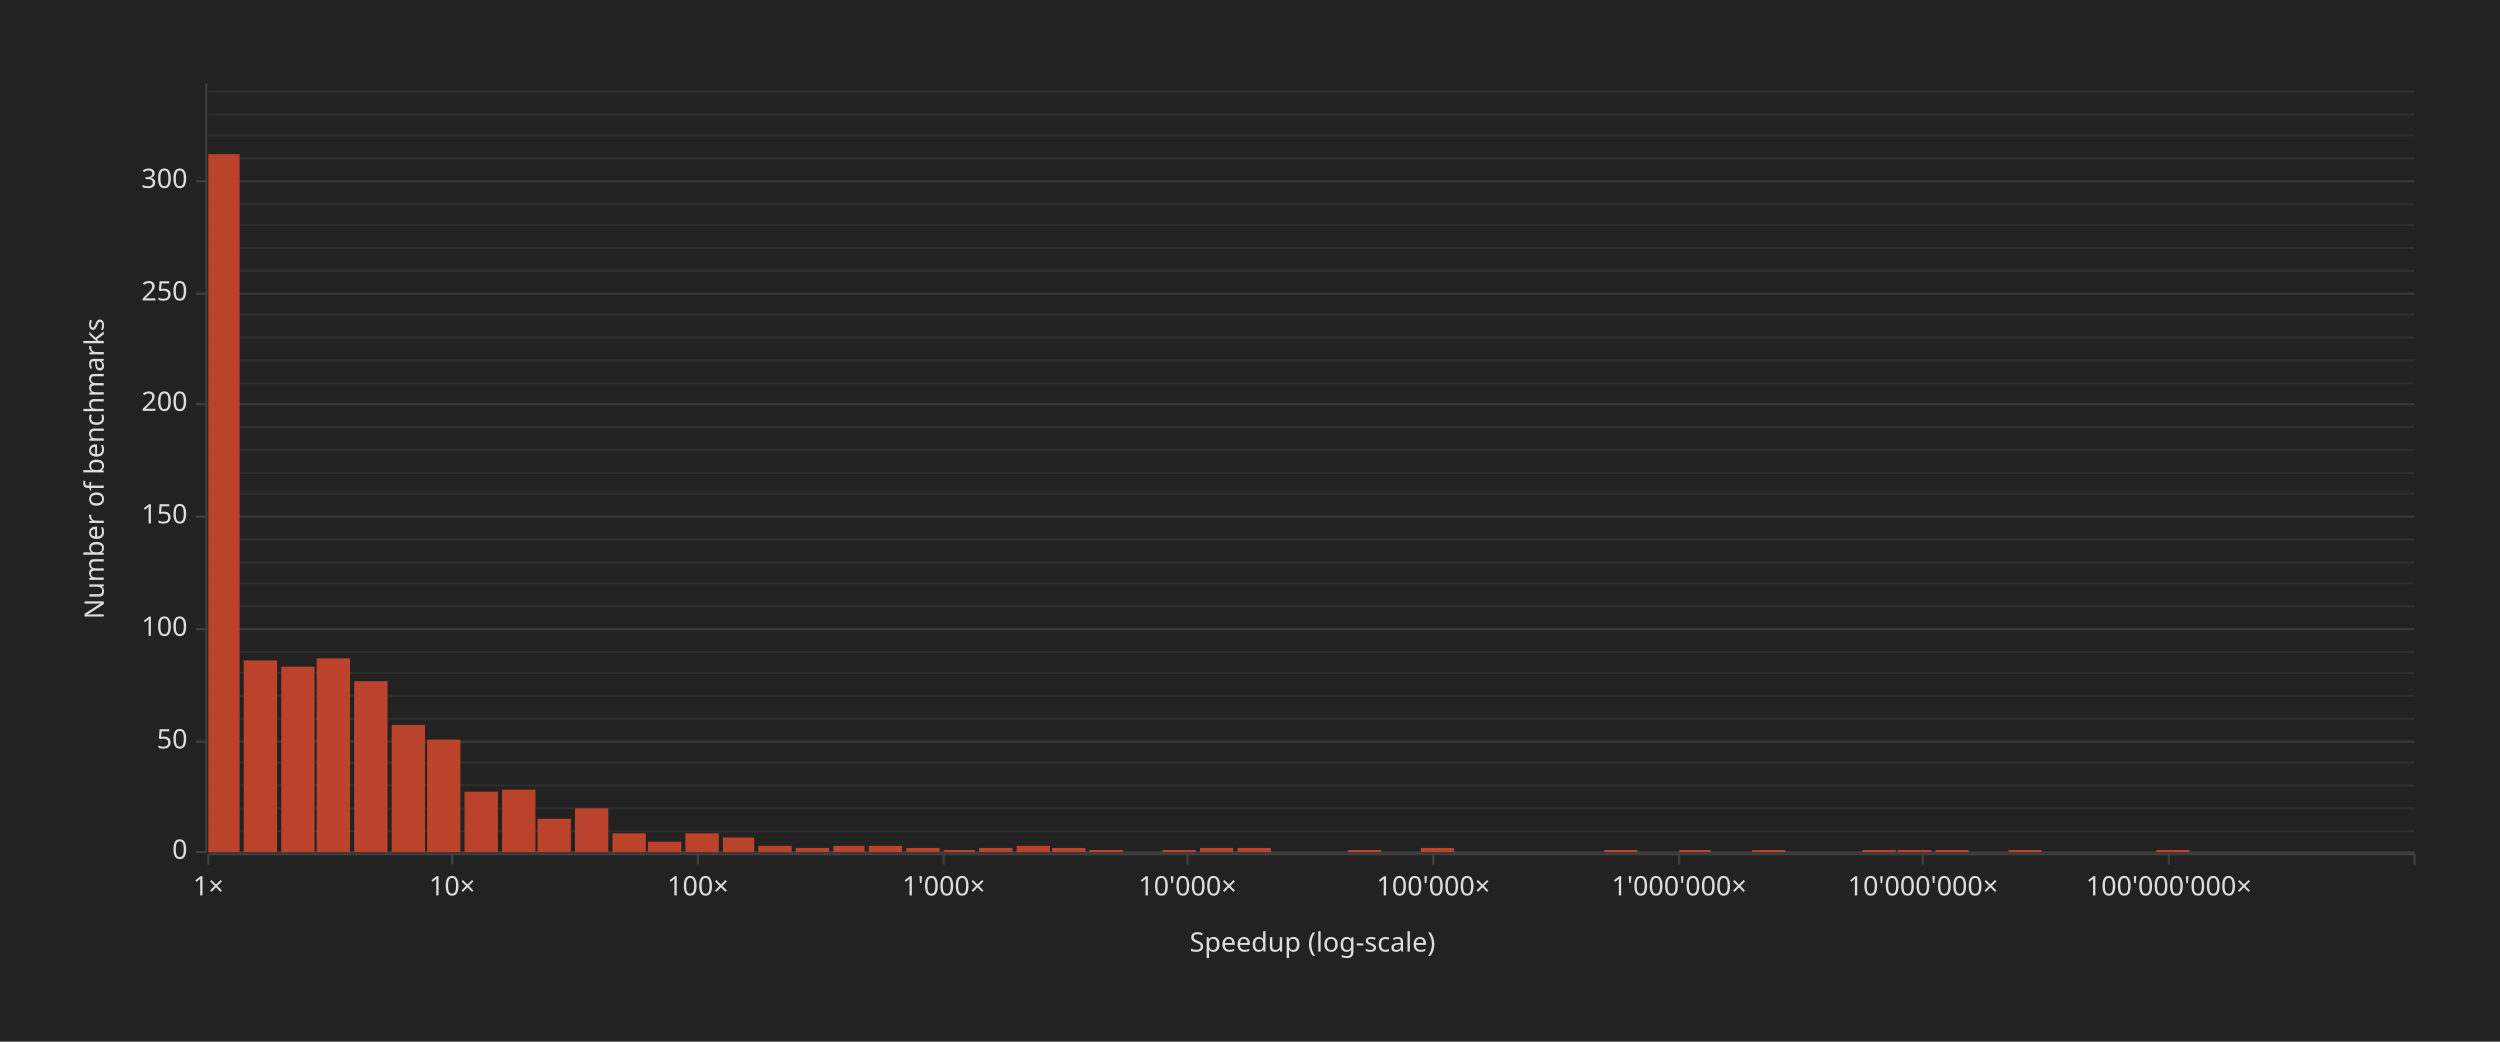
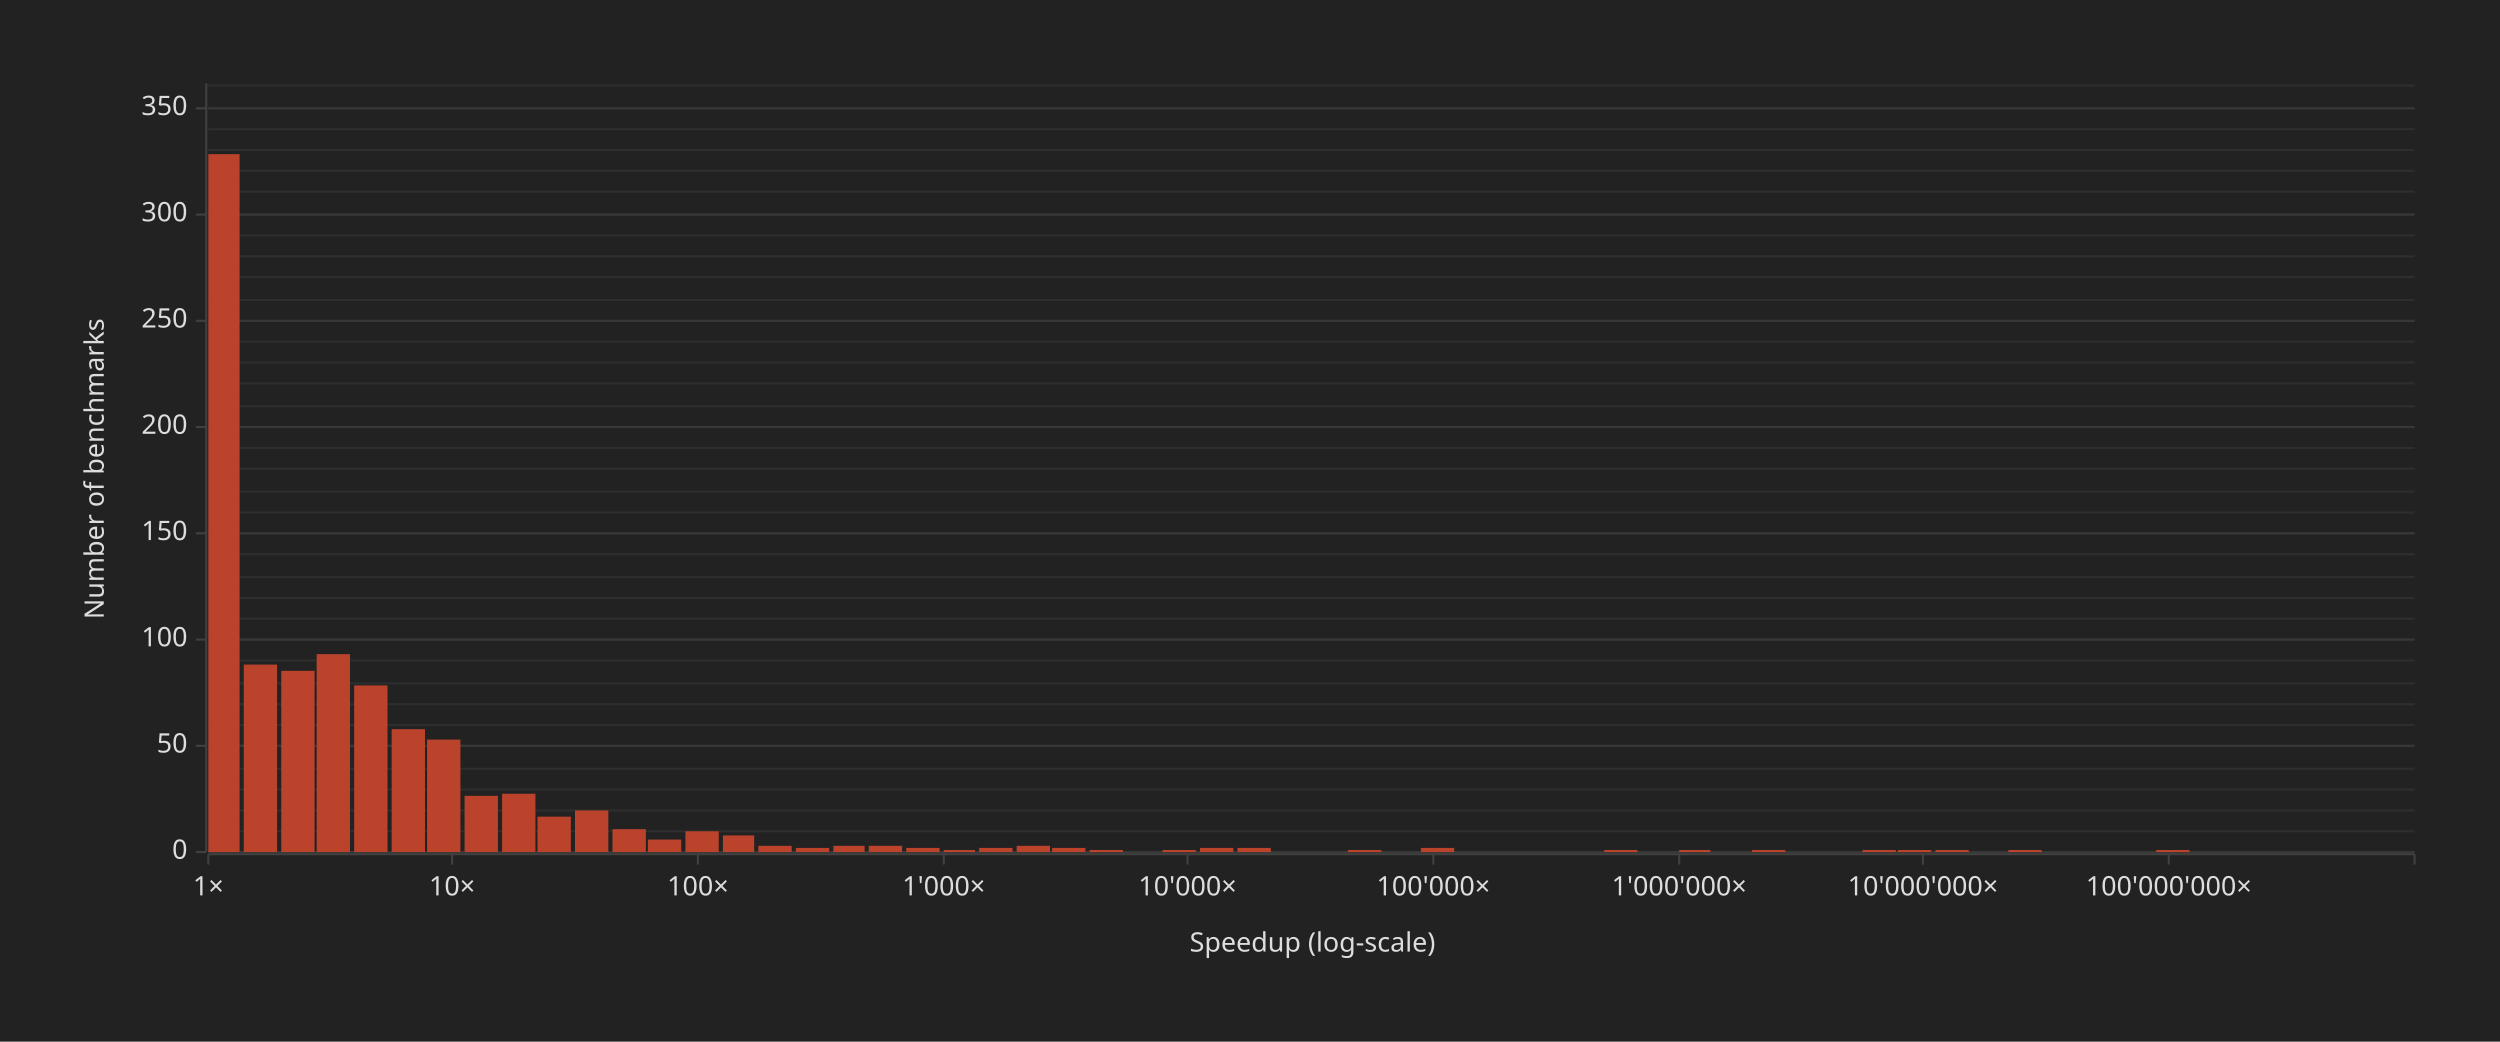
<svg xmlns="http://www.w3.org/2000/svg" width="1200" height="500" viewBox="0 0 1200 500">
  <rect x="0" y="0" width="1200" height="500" opacity="1" fill="#222222" stroke="none" />
  <line opacity="0.4" stroke="#404040" stroke-width="1" x1="100" y1="409" x2="1159" y2="409" />
  <line opacity="0.4" stroke="#404040" stroke-width="1" x1="100" y1="399" x2="1159" y2="399" />
-   <line opacity="0.4" stroke="#404040" stroke-width="1" x1="100" y1="388" x2="1159" y2="388" />
-   <line opacity="0.4" stroke="#404040" stroke-width="1" x1="100" y1="377" x2="1159" y2="377" />
-   <line opacity="0.4" stroke="#404040" stroke-width="1" x1="100" y1="366" x2="1159" y2="366" />
-   <line opacity="0.4" stroke="#404040" stroke-width="1" x1="100" y1="356" x2="1159" y2="356" />
-   <line opacity="0.4" stroke="#404040" stroke-width="1" x1="100" y1="345" x2="1159" y2="345" />
-   <line opacity="0.4" stroke="#404040" stroke-width="1" x1="100" y1="334" x2="1159" y2="334" />
-   <line opacity="0.4" stroke="#404040" stroke-width="1" x1="100" y1="323" x2="1159" y2="323" />
-   <line opacity="0.4" stroke="#404040" stroke-width="1" x1="100" y1="313" x2="1159" y2="313" />
-   <line opacity="0.4" stroke="#404040" stroke-width="1" x1="100" y1="302" x2="1159" y2="302" />
-   <line opacity="0.4" stroke="#404040" stroke-width="1" x1="100" y1="291" x2="1159" y2="291" />
-   <line opacity="0.4" stroke="#404040" stroke-width="1" x1="100" y1="280" x2="1159" y2="280" />
-   <line opacity="0.4" stroke="#404040" stroke-width="1" x1="100" y1="270" x2="1159" y2="270" />
-   <line opacity="0.4" stroke="#404040" stroke-width="1" x1="100" y1="259" x2="1159" y2="259" />
-   <line opacity="0.4" stroke="#404040" stroke-width="1" x1="100" y1="248" x2="1159" y2="248" />
-   <line opacity="0.4" stroke="#404040" stroke-width="1" x1="100" y1="237" x2="1159" y2="237" />
-   <line opacity="0.4" stroke="#404040" stroke-width="1" x1="100" y1="227" x2="1159" y2="227" />
-   <line opacity="0.4" stroke="#404040" stroke-width="1" x1="100" y1="216" x2="1159" y2="216" />
+   <line opacity="0.4" stroke="#404040" stroke-width="1" x1="100" y1="389" x2="1159" y2="389" />
+   <line opacity="0.4" stroke="#404040" stroke-width="1" x1="100" y1="379" x2="1159" y2="379" />
+   <line opacity="0.4" stroke="#404040" stroke-width="1" x1="100" y1="369" x2="1159" y2="369" />
+   <line opacity="0.4" stroke="#404040" stroke-width="1" x1="100" y1="358" x2="1159" y2="358" />
+   <line opacity="0.4" stroke="#404040" stroke-width="1" x1="100" y1="348" x2="1159" y2="348" />
+   <line opacity="0.4" stroke="#404040" stroke-width="1" x1="100" y1="338" x2="1159" y2="338" />
+   <line opacity="0.4" stroke="#404040" stroke-width="1" x1="100" y1="328" x2="1159" y2="328" />
+   <line opacity="0.4" stroke="#404040" stroke-width="1" x1="100" y1="317" x2="1159" y2="317" />
+   <line opacity="0.4" stroke="#404040" stroke-width="1" x1="100" y1="307" x2="1159" y2="307" />
+   <line opacity="0.4" stroke="#404040" stroke-width="1" x1="100" y1="297" x2="1159" y2="297" />
+   <line opacity="0.4" stroke="#404040" stroke-width="1" x1="100" y1="287" x2="1159" y2="287" />
+   <line opacity="0.4" stroke="#404040" stroke-width="1" x1="100" y1="277" x2="1159" y2="277" />
+   <line opacity="0.4" stroke="#404040" stroke-width="1" x1="100" y1="266" x2="1159" y2="266" />
+   <line opacity="0.4" stroke="#404040" stroke-width="1" x1="100" y1="256" x2="1159" y2="256" />
+   <line opacity="0.4" stroke="#404040" stroke-width="1" x1="100" y1="246" x2="1159" y2="246" />
+   <line opacity="0.4" stroke="#404040" stroke-width="1" x1="100" y1="236" x2="1159" y2="236" />
+   <line opacity="0.4" stroke="#404040" stroke-width="1" x1="100" y1="225" x2="1159" y2="225" />
+   <line opacity="0.4" stroke="#404040" stroke-width="1" x1="100" y1="215" x2="1159" y2="215" />
  <line opacity="0.4" stroke="#404040" stroke-width="1" x1="100" y1="205" x2="1159" y2="205" />
-   <line opacity="0.4" stroke="#404040" stroke-width="1" x1="100" y1="194" x2="1159" y2="194" />
+   <line opacity="0.4" stroke="#404040" stroke-width="1" x1="100" y1="195" x2="1159" y2="195" />
  <line opacity="0.4" stroke="#404040" stroke-width="1" x1="100" y1="184" x2="1159" y2="184" />
-   <line opacity="0.4" stroke="#404040" stroke-width="1" x1="100" y1="173" x2="1159" y2="173" />
-   <line opacity="0.4" stroke="#404040" stroke-width="1" x1="100" y1="162" x2="1159" y2="162" />
-   <line opacity="0.4" stroke="#404040" stroke-width="1" x1="100" y1="151" x2="1159" y2="151" />
-   <line opacity="0.4" stroke="#404040" stroke-width="1" x1="100" y1="141" x2="1159" y2="141" />
-   <line opacity="0.4" stroke="#404040" stroke-width="1" x1="100" y1="130" x2="1159" y2="130" />
-   <line opacity="0.4" stroke="#404040" stroke-width="1" x1="100" y1="119" x2="1159" y2="119" />
-   <line opacity="0.4" stroke="#404040" stroke-width="1" x1="100" y1="108" x2="1159" y2="108" />
-   <line opacity="0.4" stroke="#404040" stroke-width="1" x1="100" y1="98" x2="1159" y2="98" />
-   <line opacity="0.4" stroke="#404040" stroke-width="1" x1="100" y1="87" x2="1159" y2="87" />
-   <line opacity="0.4" stroke="#404040" stroke-width="1" x1="100" y1="76" x2="1159" y2="76" />
-   <line opacity="0.4" stroke="#404040" stroke-width="1" x1="100" y1="65" x2="1159" y2="65" />
-   <line opacity="0.4" stroke="#404040" stroke-width="1" x1="100" y1="55" x2="1159" y2="55" />
-   <line opacity="0.4" stroke="#404040" stroke-width="1" x1="100" y1="44" x2="1159" y2="44" />
+   <line opacity="0.4" stroke="#404040" stroke-width="1" x1="100" y1="174" x2="1159" y2="174" />
+   <line opacity="0.4" stroke="#404040" stroke-width="1" x1="100" y1="164" x2="1159" y2="164" />
+   <line opacity="0.4" stroke="#404040" stroke-width="1" x1="100" y1="154" x2="1159" y2="154" />
+   <line opacity="0.4" stroke="#404040" stroke-width="1" x1="100" y1="144" x2="1159" y2="144" />
+   <line opacity="0.4" stroke="#404040" stroke-width="1" x1="100" y1="133" x2="1159" y2="133" />
+   <line opacity="0.4" stroke="#404040" stroke-width="1" x1="100" y1="123" x2="1159" y2="123" />
+   <line opacity="0.4" stroke="#404040" stroke-width="1" x1="100" y1="113" x2="1159" y2="113" />
+   <line opacity="0.4" stroke="#404040" stroke-width="1" x1="100" y1="103" x2="1159" y2="103" />
+   <line opacity="0.4" stroke="#404040" stroke-width="1" x1="100" y1="92" x2="1159" y2="92" />
+   <line opacity="0.4" stroke="#404040" stroke-width="1" x1="100" y1="82" x2="1159" y2="82" />
+   <line opacity="0.4" stroke="#404040" stroke-width="1" x1="100" y1="72" x2="1159" y2="72" />
+   <line opacity="0.4" stroke="#404040" stroke-width="1" x1="100" y1="62" x2="1159" y2="62" />
+   <line opacity="0.4" stroke="#404040" stroke-width="1" x1="100" y1="52" x2="1159" y2="52" />
+   <line opacity="0.4" stroke="#404040" stroke-width="1" x1="100" y1="41" x2="1159" y2="41" />
  <text x="40" y="225" dy="0.76em" text-anchor="middle" font-family="FiraCode" font-size="12.903" opacity="1" fill="#DDDDDD" transform="rotate(270, 40, 225)">
Number of benchmarks
</text>
  <text x="630" y="460" dy="-0.5ex" text-anchor="middle" font-family="FiraCode" font-size="12.903" opacity="1" fill="#DDDDDD">
Speedup (log-scale)
</text>
  <line opacity="0.6" stroke="#404040" stroke-width="1" x1="100" y1="409" x2="1159" y2="409" />
-   <line opacity="0.6" stroke="#404040" stroke-width="1" x1="100" y1="356" x2="1159" y2="356" />
-   <line opacity="0.6" stroke="#404040" stroke-width="1" x1="100" y1="302" x2="1159" y2="302" />
-   <line opacity="0.6" stroke="#404040" stroke-width="1" x1="100" y1="248" x2="1159" y2="248" />
-   <line opacity="0.6" stroke="#404040" stroke-width="1" x1="100" y1="194" x2="1159" y2="194" />
-   <line opacity="0.6" stroke="#404040" stroke-width="1" x1="100" y1="141" x2="1159" y2="141" />
-   <line opacity="0.6" stroke="#404040" stroke-width="1" x1="100" y1="87" x2="1159" y2="87" />
+   <line opacity="0.6" stroke="#404040" stroke-width="1" x1="100" y1="358" x2="1159" y2="358" />
+   <line opacity="0.6" stroke="#404040" stroke-width="1" x1="100" y1="307" x2="1159" y2="307" />
+   <line opacity="0.6" stroke="#404040" stroke-width="1" x1="100" y1="256" x2="1159" y2="256" />
+   <line opacity="0.6" stroke="#404040" stroke-width="1" x1="100" y1="205" x2="1159" y2="205" />
+   <line opacity="0.6" stroke="#404040" stroke-width="1" x1="100" y1="154" x2="1159" y2="154" />
+   <line opacity="0.6" stroke="#404040" stroke-width="1" x1="100" y1="103" x2="1159" y2="103" />
+   <line opacity="0.6" stroke="#404040" stroke-width="1" x1="100" y1="52" x2="1159" y2="52" />
  <polyline fill="none" opacity="1" stroke="#404040" stroke-width="1" points="99,40 99,409 " />
  <text x="90" y="409" dy="0.5ex" text-anchor="end" font-family="FiraCode" font-size="12.903" opacity="1" fill="#DDDDDD">
0
</text>
  <polyline fill="none" opacity="1" stroke="#404040" stroke-width="1" points="94,409 99,409 " />
-   <text x="90" y="356" dy="0.5ex" text-anchor="end" font-family="FiraCode" font-size="12.903" opacity="1" fill="#DDDDDD">
+   <text x="90" y="358" dy="0.5ex" text-anchor="end" font-family="FiraCode" font-size="12.903" opacity="1" fill="#DDDDDD">
50
</text>
-   <polyline fill="none" opacity="1" stroke="#404040" stroke-width="1" points="94,356 99,356 " />
-   <text x="90" y="302" dy="0.5ex" text-anchor="end" font-family="FiraCode" font-size="12.903" opacity="1" fill="#DDDDDD">
+   <polyline fill="none" opacity="1" stroke="#404040" stroke-width="1" points="94,358 99,358 " />
+   <text x="90" y="307" dy="0.5ex" text-anchor="end" font-family="FiraCode" font-size="12.903" opacity="1" fill="#DDDDDD">
100
</text>
-   <polyline fill="none" opacity="1" stroke="#404040" stroke-width="1" points="94,302 99,302 " />
-   <text x="90" y="248" dy="0.5ex" text-anchor="end" font-family="FiraCode" font-size="12.903" opacity="1" fill="#DDDDDD">
+   <polyline fill="none" opacity="1" stroke="#404040" stroke-width="1" points="94,307 99,307 " />
+   <text x="90" y="256" dy="0.5ex" text-anchor="end" font-family="FiraCode" font-size="12.903" opacity="1" fill="#DDDDDD">
150
</text>
-   <polyline fill="none" opacity="1" stroke="#404040" stroke-width="1" points="94,248 99,248 " />
-   <text x="90" y="194" dy="0.5ex" text-anchor="end" font-family="FiraCode" font-size="12.903" opacity="1" fill="#DDDDDD">
+   <polyline fill="none" opacity="1" stroke="#404040" stroke-width="1" points="94,256 99,256 " />
+   <text x="90" y="205" dy="0.5ex" text-anchor="end" font-family="FiraCode" font-size="12.903" opacity="1" fill="#DDDDDD">
200
</text>
-   <polyline fill="none" opacity="1" stroke="#404040" stroke-width="1" points="94,194 99,194 " />
-   <text x="90" y="141" dy="0.5ex" text-anchor="end" font-family="FiraCode" font-size="12.903" opacity="1" fill="#DDDDDD">
+   <polyline fill="none" opacity="1" stroke="#404040" stroke-width="1" points="94,205 99,205 " />
+   <text x="90" y="154" dy="0.5ex" text-anchor="end" font-family="FiraCode" font-size="12.903" opacity="1" fill="#DDDDDD">
250
</text>
-   <polyline fill="none" opacity="1" stroke="#404040" stroke-width="1" points="94,141 99,141 " />
-   <text x="90" y="87" dy="0.5ex" text-anchor="end" font-family="FiraCode" font-size="12.903" opacity="1" fill="#DDDDDD">
+   <polyline fill="none" opacity="1" stroke="#404040" stroke-width="1" points="94,154 99,154 " />
+   <text x="90" y="103" dy="0.5ex" text-anchor="end" font-family="FiraCode" font-size="12.903" opacity="1" fill="#DDDDDD">
300
</text>
-   <polyline fill="none" opacity="1" stroke="#404040" stroke-width="1" points="94,87 99,87 " />
+   <polyline fill="none" opacity="1" stroke="#404040" stroke-width="1" points="94,103 99,103 " />
+   <text x="90" y="52" dy="0.5ex" text-anchor="end" font-family="FiraCode" font-size="12.903" opacity="1" fill="#DDDDDD">
+ 350
+ </text>
+   <polyline fill="none" opacity="1" stroke="#404040" stroke-width="1" points="94,52 99,52 " />
  <polyline fill="none" opacity="1" stroke="#404040" stroke-width="1" points="100,410 1159,410 " />
  <text x="100" y="420" dy="0.76em" text-anchor="middle" font-family="FiraCode" font-size="12.903" opacity="1" fill="#DDDDDD">
1×
</text>
  <polyline fill="none" opacity="1" stroke="#404040" stroke-width="1" points="100,410 100,415 " />
  <text x="217" y="420" dy="0.76em" text-anchor="middle" font-family="FiraCode" font-size="12.903" opacity="1" fill="#DDDDDD">
10×
</text>
  <polyline fill="none" opacity="1" stroke="#404040" stroke-width="1" points="217,410 217,415 " />
  <text x="335" y="420" dy="0.76em" text-anchor="middle" font-family="FiraCode" font-size="12.903" opacity="1" fill="#DDDDDD">
100×
</text>
  <polyline fill="none" opacity="1" stroke="#404040" stroke-width="1" points="335,410 335,415 " />
  <text x="453" y="420" dy="0.76em" text-anchor="middle" font-family="FiraCode" font-size="12.903" opacity="1" fill="#DDDDDD">
1'000×
</text>
  <polyline fill="none" opacity="1" stroke="#404040" stroke-width="1" points="453,410 453,415 " />
  <text x="570" y="420" dy="0.76em" text-anchor="middle" font-family="FiraCode" font-size="12.903" opacity="1" fill="#DDDDDD">
10'000×
</text>
  <polyline fill="none" opacity="1" stroke="#404040" stroke-width="1" points="570,410 570,415 " />
  <text x="688" y="420" dy="0.76em" text-anchor="middle" font-family="FiraCode" font-size="12.903" opacity="1" fill="#DDDDDD">
100'000×
</text>
  <polyline fill="none" opacity="1" stroke="#404040" stroke-width="1" points="688,410 688,415 " />
  <text x="806" y="420" dy="0.76em" text-anchor="middle" font-family="FiraCode" font-size="12.903" opacity="1" fill="#DDDDDD">
1'000'000×
</text>
  <polyline fill="none" opacity="1" stroke="#404040" stroke-width="1" points="806,410 806,415 " />
  <text x="923" y="420" dy="0.76em" text-anchor="middle" font-family="FiraCode" font-size="12.903" opacity="1" fill="#DDDDDD">
10'000'000×
</text>
  <polyline fill="none" opacity="1" stroke="#404040" stroke-width="1" points="923,410 923,415 " />
  <text x="1041" y="420" dy="0.76em" text-anchor="middle" font-family="FiraCode" font-size="12.903" opacity="1" fill="#DDDDDD">
100'000'000×
</text>
  <polyline fill="none" opacity="1" stroke="#404040" stroke-width="1" points="1041,410 1041,415 " />
  <text x="1159" y="420" dy="0.76em" text-anchor="middle" font-family="FiraCode" font-size="12.903" opacity="1" fill="#DDDDDD">

</text>
  <polyline fill="none" opacity="1" stroke="#404040" stroke-width="1" points="1159,410 1159,415 " />
  <rect x="100" y="74" width="15" height="335" opacity="1" fill="#BB432C" stroke="none" />
-   <rect x="117" y="317" width="16" height="92" opacity="1" fill="#BB432C" stroke="none" />
-   <rect x="135" y="320" width="16" height="89" opacity="1" fill="#BB432C" stroke="none" />
-   <rect x="152" y="316" width="16" height="93" opacity="1" fill="#BB432C" stroke="none" />
-   <rect x="170" y="327" width="16" height="82" opacity="1" fill="#BB432C" stroke="none" />
-   <rect x="188" y="348" width="16" height="61" opacity="1" fill="#BB432C" stroke="none" />
+   <rect x="117" y="319" width="16" height="90" opacity="1" fill="#BB432C" stroke="none" />
+   <rect x="135" y="322" width="16" height="87" opacity="1" fill="#BB432C" stroke="none" />
+   <rect x="152" y="314" width="16" height="95" opacity="1" fill="#BB432C" stroke="none" />
+   <rect x="170" y="329" width="16" height="80" opacity="1" fill="#BB432C" stroke="none" />
+   <rect x="188" y="350" width="16" height="59" opacity="1" fill="#BB432C" stroke="none" />
  <rect x="205" y="355" width="16" height="54" opacity="1" fill="#BB432C" stroke="none" />
-   <rect x="223" y="380" width="16" height="29" opacity="1" fill="#BB432C" stroke="none" />
-   <rect x="241" y="379" width="16" height="30" opacity="1" fill="#BB432C" stroke="none" />
-   <rect x="258" y="393" width="16" height="16" opacity="1" fill="#BB432C" stroke="none" />
-   <rect x="276" y="388" width="16" height="21" opacity="1" fill="#BB432C" stroke="none" />
-   <rect x="294" y="400" width="16" height="9" opacity="1" fill="#BB432C" stroke="none" />
-   <rect x="311" y="404" width="16" height="5" opacity="1" fill="#BB432C" stroke="none" />
-   <rect x="329" y="400" width="16" height="9" opacity="1" fill="#BB432C" stroke="none" />
-   <rect x="347" y="402" width="15" height="7" opacity="1" fill="#BB432C" stroke="none" />
+   <rect x="223" y="382" width="16" height="27" opacity="1" fill="#BB432C" stroke="none" />
+   <rect x="241" y="381" width="16" height="28" opacity="1" fill="#BB432C" stroke="none" />
+   <rect x="258" y="392" width="16" height="17" opacity="1" fill="#BB432C" stroke="none" />
+   <rect x="276" y="389" width="16" height="20" opacity="1" fill="#BB432C" stroke="none" />
+   <rect x="294" y="398" width="16" height="11" opacity="1" fill="#BB432C" stroke="none" />
+   <rect x="311" y="403" width="16" height="6" opacity="1" fill="#BB432C" stroke="none" />
+   <rect x="329" y="399" width="16" height="10" opacity="1" fill="#BB432C" stroke="none" />
+   <rect x="347" y="401" width="15" height="8" opacity="1" fill="#BB432C" stroke="none" />
  <rect x="364" y="406" width="16" height="3" opacity="1" fill="#BB432C" stroke="none" />
  <rect x="382" y="407" width="16" height="2" opacity="1" fill="#BB432C" stroke="none" />
  <rect x="400" y="406" width="15" height="3" opacity="1" fill="#BB432C" stroke="none" />
  <rect x="417" y="406" width="16" height="3" opacity="1" fill="#BB432C" stroke="none" />
  <rect x="435" y="407" width="16" height="2" opacity="1" fill="#BB432C" stroke="none" />
  <rect x="453" y="408" width="15" height="1" opacity="1" fill="#BB432C" stroke="none" />
  <rect x="470" y="407" width="16" height="2" opacity="1" fill="#BB432C" stroke="none" />
  <rect x="488" y="406" width="16" height="3" opacity="1" fill="#BB432C" stroke="none" />
  <rect x="505" y="407" width="16" height="2" opacity="1" fill="#BB432C" stroke="none" />
  <rect x="523" y="408" width="16" height="1" opacity="1" fill="#BB432C" stroke="none" />
  <rect x="541" y="409" width="16" height="0" opacity="1" fill="#BB432C" stroke="none" />
  <rect x="558" y="408" width="16" height="1" opacity="1" fill="#BB432C" stroke="none" />
  <rect x="576" y="407" width="16" height="2" opacity="1" fill="#BB432C" stroke="none" />
  <rect x="594" y="407" width="16" height="2" opacity="1" fill="#BB432C" stroke="none" />
  <rect x="611" y="409" width="16" height="0" opacity="1" fill="#BB432C" stroke="none" />
  <rect x="629" y="409" width="16" height="0" opacity="1" fill="#BB432C" stroke="none" />
  <rect x="647" y="408" width="16" height="1" opacity="1" fill="#BB432C" stroke="none" />
  <rect x="664" y="409" width="16" height="0" opacity="1" fill="#BB432C" stroke="none" />
  <rect x="682" y="407" width="16" height="2" opacity="1" fill="#BB432C" stroke="none" />
  <rect x="700" y="409" width="15" height="0" opacity="1" fill="#BB432C" stroke="none" />
  <rect x="717" y="409" width="16" height="0" opacity="1" fill="#BB432C" stroke="none" />
  <rect x="735" y="409" width="16" height="0" opacity="1" fill="#BB432C" stroke="none" />
  <rect x="753" y="409" width="15" height="0" opacity="1" fill="#BB432C" stroke="none" />
  <rect x="770" y="408" width="16" height="1" opacity="1" fill="#BB432C" stroke="none" />
  <rect x="788" y="409" width="16" height="0" opacity="1" fill="#BB432C" stroke="none" />
  <rect x="806" y="408" width="15" height="1" opacity="1" fill="#BB432C" stroke="none" />
  <rect x="823" y="409" width="16" height="0" opacity="1" fill="#BB432C" stroke="none" />
  <rect x="841" y="408" width="16" height="1" opacity="1" fill="#BB432C" stroke="none" />
  <rect x="858" y="409" width="16" height="0" opacity="1" fill="#BB432C" stroke="none" />
  <rect x="876" y="409" width="16" height="0" opacity="1" fill="#BB432C" stroke="none" />
  <rect x="894" y="408" width="16" height="1" opacity="1" fill="#BB432C" stroke="none" />
  <rect x="911" y="408" width="16" height="1" opacity="1" fill="#BB432C" stroke="none" />
  <rect x="929" y="408" width="16" height="1" opacity="1" fill="#BB432C" stroke="none" />
  <rect x="947" y="409" width="16" height="0" opacity="1" fill="#BB432C" stroke="none" />
  <rect x="964" y="408" width="16" height="1" opacity="1" fill="#BB432C" stroke="none" />
  <rect x="982" y="409" width="16" height="0" opacity="1" fill="#BB432C" stroke="none" />
  <rect x="1000" y="409" width="16" height="0" opacity="1" fill="#BB432C" stroke="none" />
  <rect x="1017" y="409" width="16" height="0" opacity="1" fill="#BB432C" stroke="none" />
  <rect x="1035" y="408" width="16" height="1" opacity="1" fill="#BB432C" stroke="none" />
  <rect x="1053" y="409" width="15" height="0" opacity="1" fill="#BB432C" stroke="none" />
  <rect x="1070" y="409" width="16" height="0" opacity="1" fill="#BB432C" stroke="none" />
  <rect x="1088" y="409" width="16" height="0" opacity="1" fill="#BB432C" stroke="none" />
  <rect x="1106" y="409" width="15" height="0" opacity="1" fill="#BB432C" stroke="none" />
  <rect x="1123" y="409" width="16" height="0" opacity="1" fill="#BB432C" stroke="none" />
  <rect x="1141" y="409" width="16" height="0" opacity="1" fill="#BB432C" stroke="none" />
</svg>
